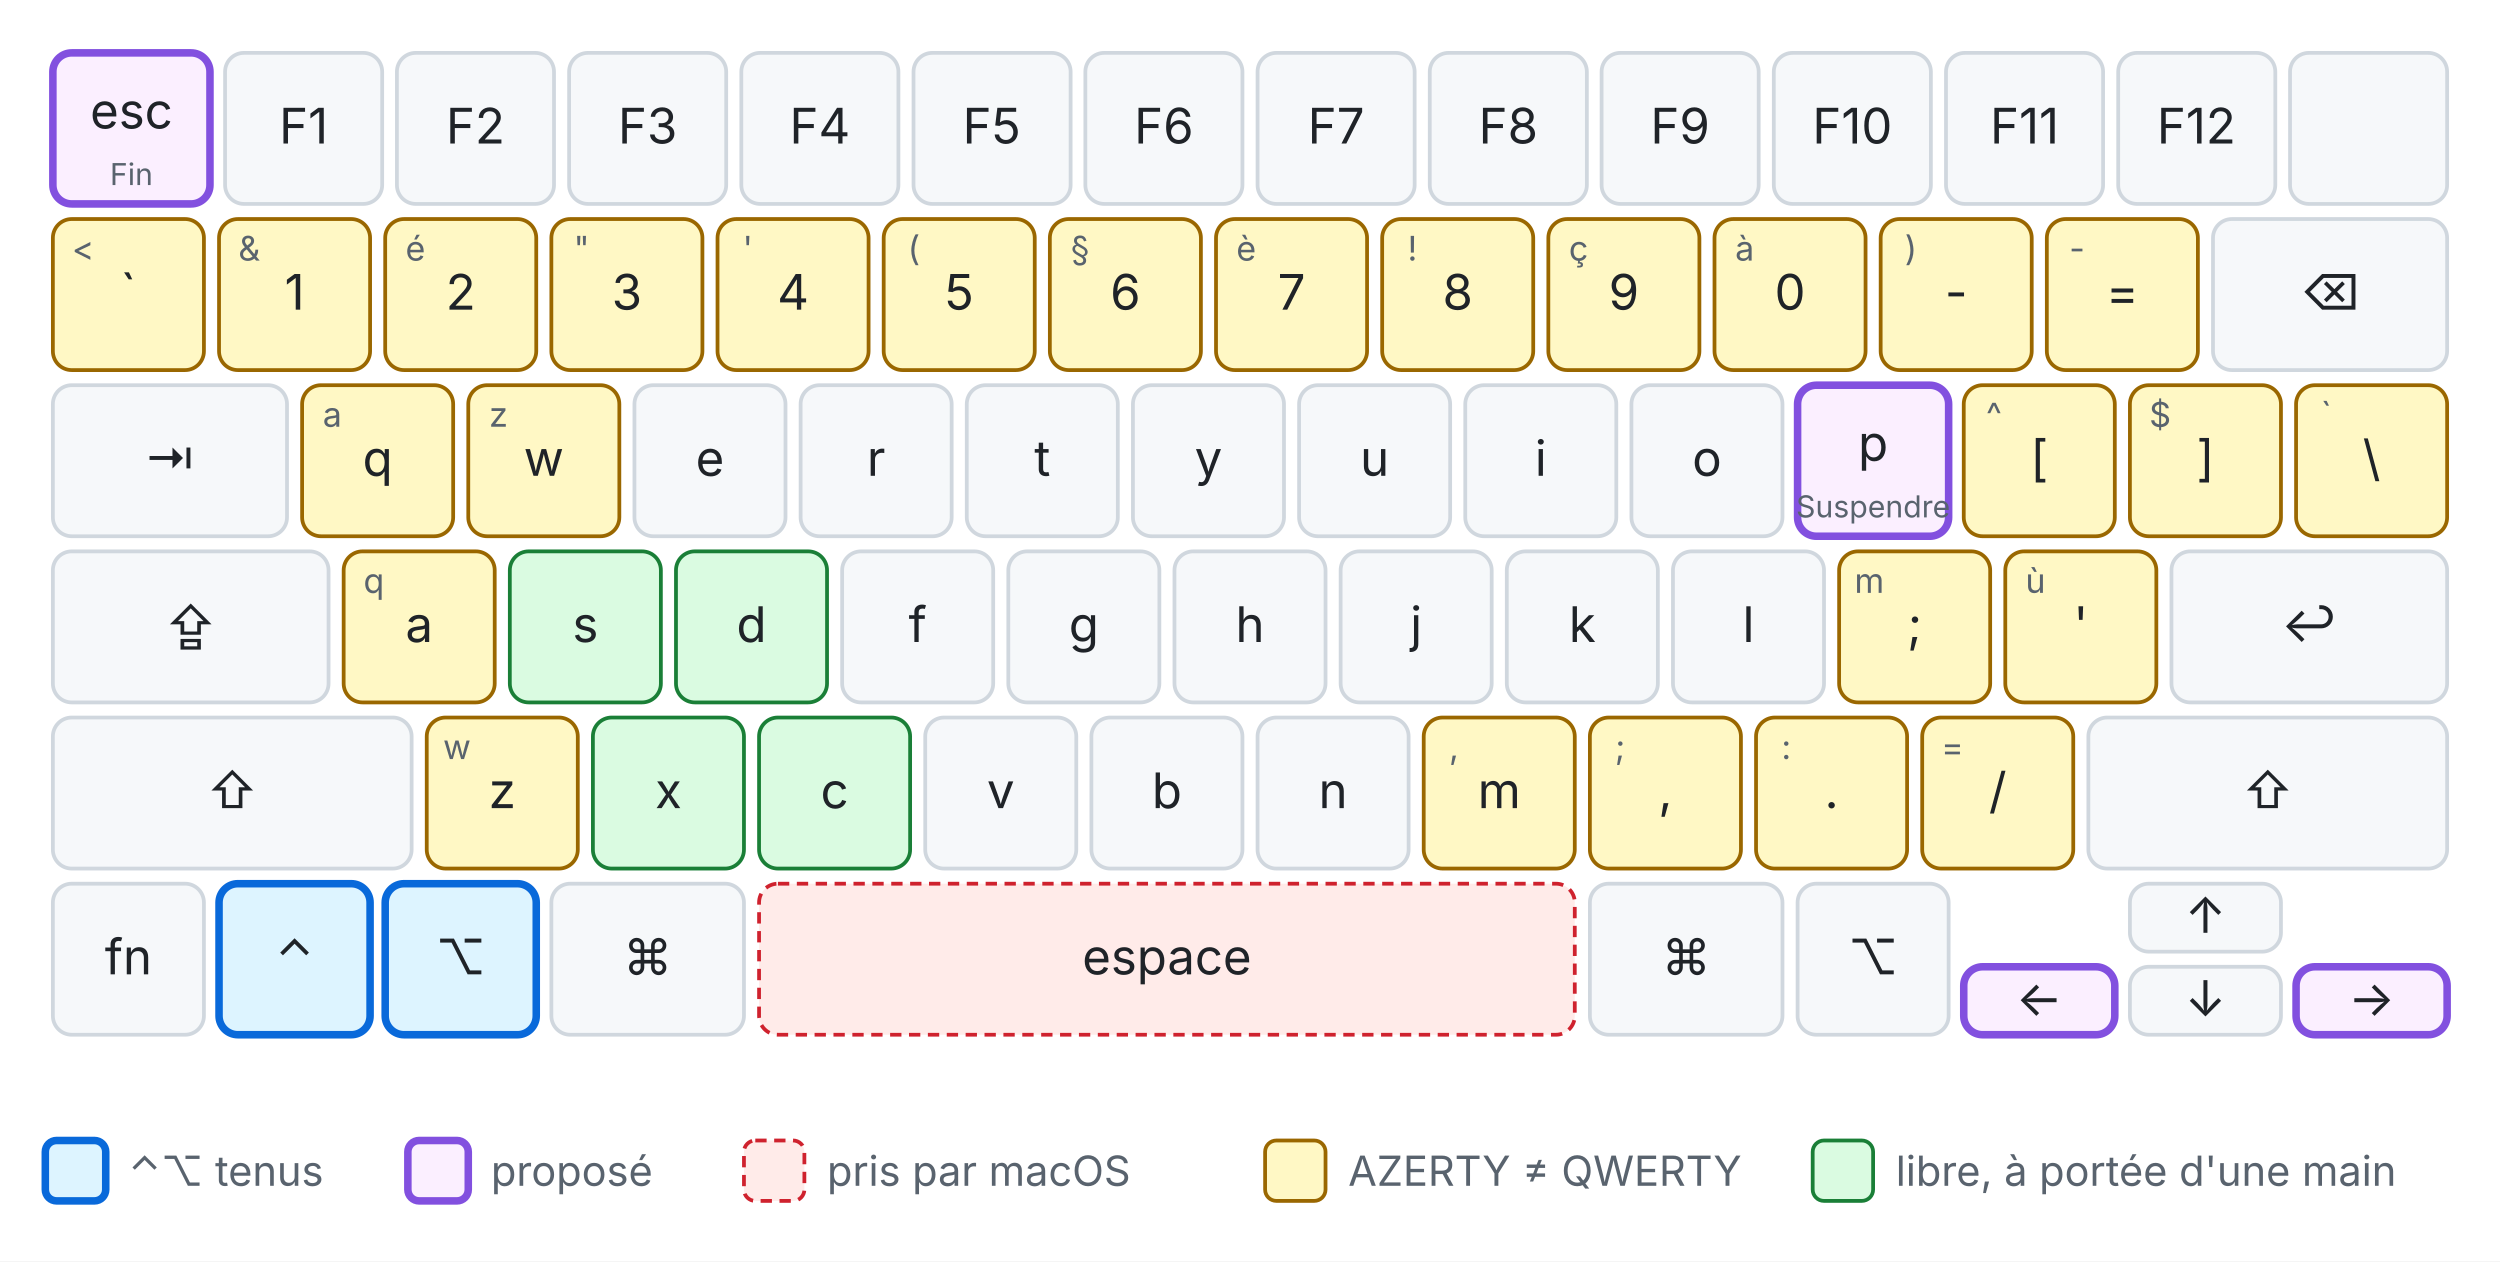
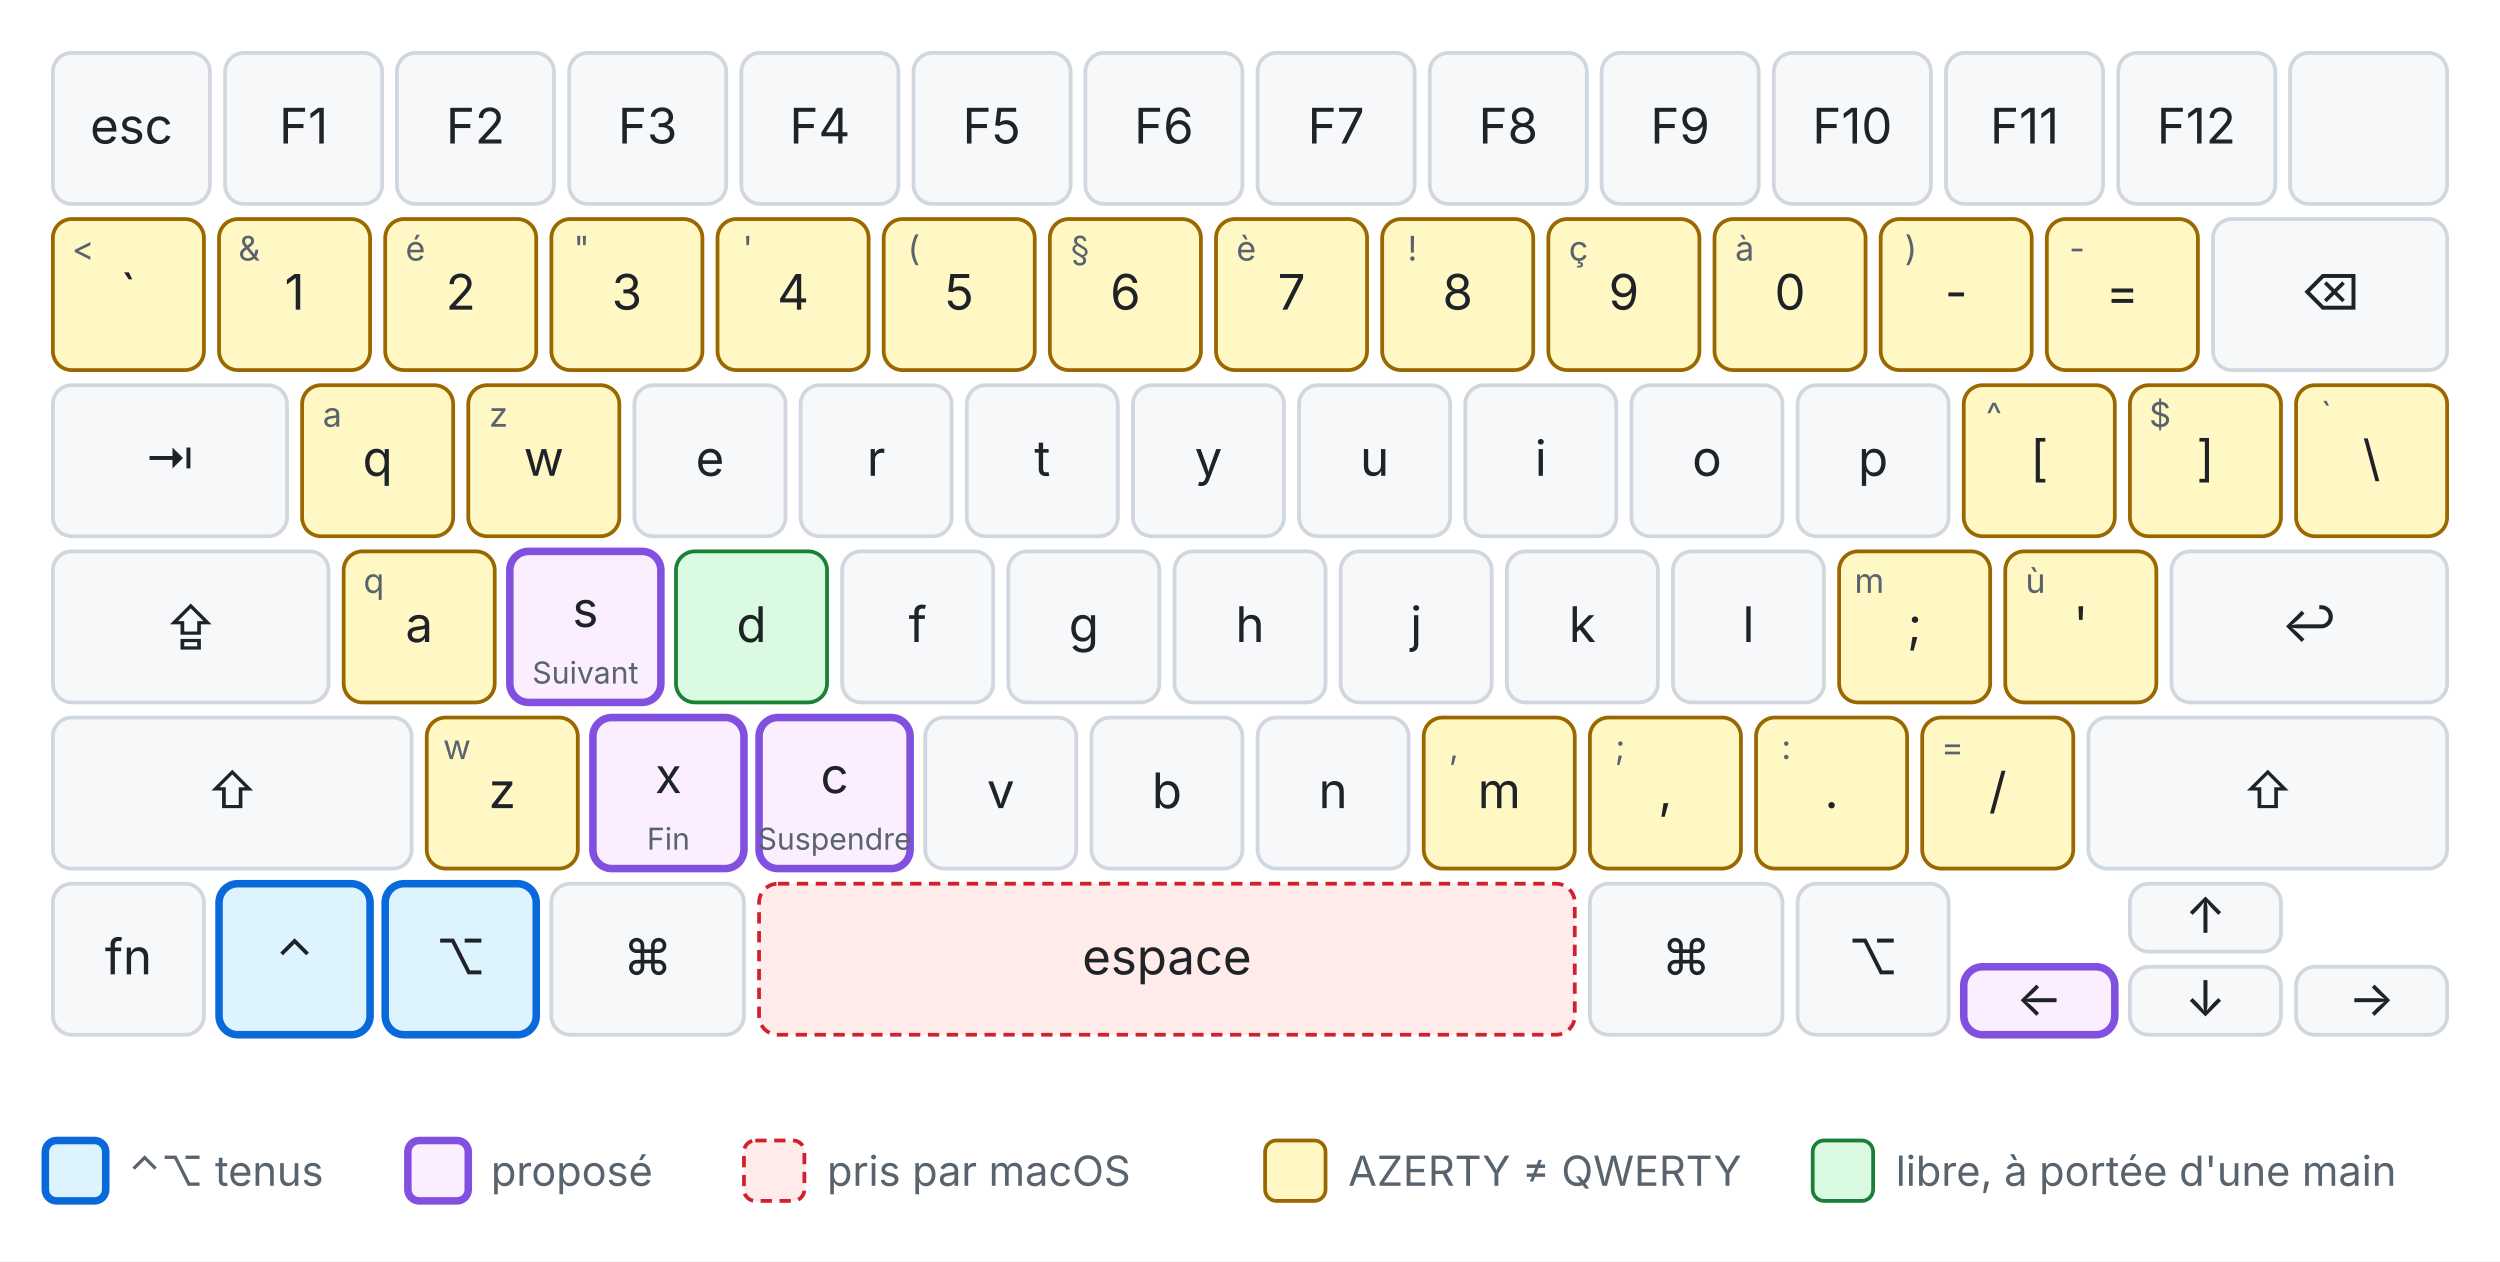
<svg xmlns="http://www.w3.org/2000/svg" viewBox="0 0 662 334" role="img">
  <style>.bg{fill:#fff}.k{fill:#f6f8fa;stroke:#d0d7de}.free{fill:#dafbe1;stroke:#1a7f37}.assigned{fill:#fbefff;stroke:#8250df;stroke-width:2}.taken{fill:#ffebe9;stroke:#cf222e;stroke-dasharray:3 2}.layout{fill:#fff8c5;stroke:#9a6700}.held{fill:#ddf4ff;stroke:#0969da;stroke-width:2}text{font:13px -apple-system,sans-serif;fill:#1f2328;text-anchor:middle}.s{font-size:9px;fill:#59636e}.a{font-size:8px;fill:#59636e}@media (prefers-color-scheme:dark){.bg{fill:#0d1117}.k{fill:#151b23;stroke:#3d444d}.free{fill:#12261e;stroke:#3fb950}.assigned{fill:#271052;stroke:#a371f7}.taken{fill:#3c1618;stroke:#f85149}.layout{fill:#2e2a0f;stroke:#d29922}.held{fill:#0c2d6b;stroke:#4493f8}text{fill:#f0f6fc}.s,.a{fill:#9198a1}}</style>
  <rect class="bg" width="662" height="334" />
-   <rect class="assigned" x="14.0" y="14.0" width="41.6" height="40.0" rx="5" />
-   <text x="34.8" y="34.0">esc</text>
-   <text class="a" x="34.8" y="49.0">Fin</text>
+   <rect class="k" x="14.0" y="14.0" width="41.6" height="40.0" rx="5" />
+   <text x="34.8" y="38.0">esc</text>
  <rect class="k" x="59.6" y="14.0" width="41.6" height="40.0" rx="5" />
  <text x="80.4" y="38.0">F1</text>
  <rect class="k" x="105.1" y="14.0" width="41.6" height="40.0" rx="5" />
  <text x="125.9" y="38.0">F2</text>
  <rect class="k" x="150.7" y="14.0" width="41.6" height="40.0" rx="5" />
  <text x="171.5" y="38.0">F3</text>
  <rect class="k" x="196.3" y="14.0" width="41.6" height="40.0" rx="5" />
  <text x="217.1" y="38.0">F4</text>
  <rect class="k" x="241.9" y="14.0" width="41.6" height="40.0" rx="5" />
  <text x="262.6" y="38.0">F5</text>
  <rect class="k" x="287.4" y="14.0" width="41.6" height="40.0" rx="5" />
  <text x="308.2" y="38.0">F6</text>
  <rect class="k" x="333.0" y="14.0" width="41.6" height="40.0" rx="5" />
  <text x="353.8" y="38.0">F7</text>
  <rect class="k" x="378.6" y="14.0" width="41.6" height="40.0" rx="5" />
  <text x="399.4" y="38.0">F8</text>
  <rect class="k" x="424.1" y="14.0" width="41.6" height="40.0" rx="5" />
  <text x="444.9" y="38.0">F9</text>
  <rect class="k" x="469.7" y="14.0" width="41.6" height="40.0" rx="5" />
  <text x="490.5" y="38.0">F10</text>
  <rect class="k" x="515.3" y="14.0" width="41.6" height="40.0" rx="5" />
  <text x="536.1" y="38.0">F11</text>
  <rect class="k" x="560.9" y="14.0" width="41.6" height="40.0" rx="5" />
  <text x="581.6" y="38.0">F12</text>
  <rect class="k" x="606.4" y="14.0" width="41.6" height="40.0" rx="5" />
  <rect class="layout" x="14.0" y="58.0" width="40.0" height="40.0" rx="5" />
  <text x="34.0" y="82.0">`</text>
  <text class="s" x="22.0" y="69.0">&lt;</text>
  <rect class="layout" x="58.0" y="58.0" width="40.0" height="40.0" rx="5" />
  <text x="78.0" y="82.0">1</text>
  <text class="s" x="66.0" y="69.0">&amp;</text>
  <rect class="layout" x="102.0" y="58.0" width="40.0" height="40.0" rx="5" />
  <text x="122.0" y="82.0">2</text>
  <text class="s" x="110.0" y="69.0">é</text>
  <rect class="layout" x="146.0" y="58.0" width="40.0" height="40.0" rx="5" />
  <text x="166.0" y="82.0">3</text>
  <text class="s" x="154.0" y="69.0">"</text>
  <rect class="layout" x="190.0" y="58.0" width="40.0" height="40.0" rx="5" />
  <text x="210.0" y="82.0">4</text>
  <text class="s" x="198.0" y="69.0">'</text>
  <rect class="layout" x="234.0" y="58.0" width="40.0" height="40.0" rx="5" />
  <text x="254.0" y="82.0">5</text>
  <text class="s" x="242.0" y="69.0">(</text>
  <rect class="layout" x="278.0" y="58.0" width="40.0" height="40.0" rx="5" />
  <text x="298.0" y="82.0">6</text>
  <text class="s" x="286.0" y="69.0">§</text>
  <rect class="layout" x="322.0" y="58.0" width="40.0" height="40.0" rx="5" />
  <text x="342.0" y="82.0">7</text>
  <text class="s" x="330.0" y="69.0">è</text>
  <rect class="layout" x="366.0" y="58.0" width="40.0" height="40.0" rx="5" />
  <text x="386.0" y="82.0">8</text>
  <text class="s" x="374.0" y="69.0">!</text>
  <rect class="layout" x="410.0" y="58.0" width="40.0" height="40.0" rx="5" />
  <text x="430.0" y="82.0">9</text>
  <text class="s" x="418.0" y="69.0">ç</text>
  <rect class="layout" x="454.0" y="58.0" width="40.0" height="40.0" rx="5" />
  <text x="474.0" y="82.0">0</text>
  <text class="s" x="462.0" y="69.0">à</text>
  <rect class="layout" x="498.0" y="58.0" width="40.0" height="40.0" rx="5" />
  <text x="518.0" y="82.0">-</text>
  <text class="s" x="506.0" y="69.0">)</text>
  <rect class="layout" x="542.0" y="58.0" width="40.0" height="40.0" rx="5" />
  <text x="562.0" y="82.0">=</text>
  <text class="s" x="550.0" y="69.0">-</text>
  <rect class="k" x="586.0" y="58.0" width="62.0" height="40.0" rx="5" />
  <text x="617.0" y="82.0">⌫</text>
  <rect class="k" x="14.0" y="102.0" width="62.0" height="40.0" rx="5" />
  <text x="45.0" y="126.0">⇥</text>
  <rect class="layout" x="80.0" y="102.0" width="40.0" height="40.0" rx="5" />
  <text x="100.0" y="126.0">q</text>
  <text class="s" x="88.0" y="113.0">a</text>
  <rect class="layout" x="124.0" y="102.0" width="40.0" height="40.0" rx="5" />
  <text x="144.0" y="126.0">w</text>
  <text class="s" x="132.0" y="113.0">z</text>
  <rect class="k" x="168.0" y="102.0" width="40.0" height="40.0" rx="5" />
  <text x="188.0" y="126.0">e</text>
  <rect class="k" x="212.0" y="102.0" width="40.0" height="40.0" rx="5" />
  <text x="232.0" y="126.0">r</text>
  <rect class="k" x="256.0" y="102.0" width="40.0" height="40.0" rx="5" />
  <text x="276.0" y="126.0">t</text>
  <rect class="k" x="300.0" y="102.0" width="40.0" height="40.0" rx="5" />
  <text x="320.0" y="126.0">y</text>
  <rect class="k" x="344.0" y="102.0" width="40.0" height="40.0" rx="5" />
  <text x="364.0" y="126.0">u</text>
  <rect class="k" x="388.0" y="102.0" width="40.0" height="40.0" rx="5" />
  <text x="408.0" y="126.0">i</text>
  <rect class="k" x="432.0" y="102.0" width="40.0" height="40.0" rx="5" />
  <text x="452.0" y="126.0">o</text>
-   <rect class="assigned" x="476.0" y="102.0" width="40.0" height="40.0" rx="5" />
-   <text x="496.0" y="122.0">p</text>
-   <text class="a" x="496.0" y="137.0">Suspendre</text>
+   <rect class="k" x="476.0" y="102.0" width="40.0" height="40.0" rx="5" />
+   <text x="496.0" y="126.0">p</text>
  <rect class="layout" x="520.0" y="102.0" width="40.0" height="40.0" rx="5" />
  <text x="540.0" y="126.0">[</text>
  <text class="s" x="528.0" y="113.0">^</text>
  <rect class="layout" x="564.0" y="102.0" width="40.0" height="40.0" rx="5" />
  <text x="584.0" y="126.0">]</text>
  <text class="s" x="572.0" y="113.0">$</text>
  <rect class="layout" x="608.0" y="102.0" width="40.0" height="40.0" rx="5" />
  <text x="628.0" y="126.0">\</text>
  <text class="s" x="616.0" y="113.0">`</text>
  <rect class="k" x="14.0" y="146.0" width="73.0" height="40.0" rx="5" />
  <text x="50.5" y="170.0">⇪</text>
  <rect class="layout" x="91.0" y="146.0" width="40.0" height="40.0" rx="5" />
  <text x="111.0" y="170.0">a</text>
  <text class="s" x="99.0" y="157.0">q</text>
-   <rect class="free" x="135.0" y="146.0" width="40.0" height="40.0" rx="5" />
-   <text x="155.0" y="170.0">s</text>
+   <rect class="assigned" x="135.0" y="146.0" width="40.0" height="40.0" rx="5" />
+   <text x="155.0" y="166.0">s</text>
+   <text class="a" x="155.0" y="181.0">Suivant</text>
  <rect class="free" x="179.0" y="146.0" width="40.0" height="40.0" rx="5" />
  <text x="199.0" y="170.0">d</text>
  <rect class="k" x="223.0" y="146.0" width="40.0" height="40.0" rx="5" />
  <text x="243.0" y="170.0">f</text>
  <rect class="k" x="267.0" y="146.0" width="40.0" height="40.0" rx="5" />
  <text x="287.0" y="170.0">g</text>
  <rect class="k" x="311.0" y="146.0" width="40.0" height="40.0" rx="5" />
  <text x="331.0" y="170.0">h</text>
  <rect class="k" x="355.0" y="146.0" width="40.0" height="40.0" rx="5" />
  <text x="375.0" y="170.0">j</text>
  <rect class="k" x="399.0" y="146.0" width="40.0" height="40.0" rx="5" />
  <text x="419.0" y="170.0">k</text>
  <rect class="k" x="443.0" y="146.0" width="40.0" height="40.0" rx="5" />
  <text x="463.0" y="170.0">l</text>
  <rect class="layout" x="487.0" y="146.0" width="40.0" height="40.0" rx="5" />
  <text x="507.0" y="170.0">;</text>
  <text class="s" x="495.0" y="157.0">m</text>
  <rect class="layout" x="531.0" y="146.0" width="40.0" height="40.0" rx="5" />
  <text x="551.0" y="170.0">'</text>
  <text class="s" x="539.0" y="157.0">ù</text>
  <rect class="k" x="575.0" y="146.0" width="73.0" height="40.0" rx="5" />
  <text x="611.5" y="170.0">↩</text>
  <rect class="k" x="14.0" y="190.0" width="95.0" height="40.0" rx="5" />
  <text x="61.5" y="214.0">⇧</text>
  <rect class="layout" x="113.0" y="190.0" width="40.0" height="40.0" rx="5" />
  <text x="133.0" y="214.0">z</text>
  <text class="s" x="121.0" y="201.0">w</text>
-   <rect class="free" x="157.0" y="190.0" width="40.0" height="40.0" rx="5" />
-   <text x="177.0" y="214.0">x</text>
-   <rect class="free" x="201.0" y="190.0" width="40.0" height="40.0" rx="5" />
-   <text x="221.0" y="214.0">c</text>
+   <rect class="assigned" x="157.0" y="190.0" width="40.0" height="40.0" rx="5" />
+   <text x="177.0" y="210.0">x</text>
+   <text class="a" x="177.0" y="225.0">Fin</text>
+   <rect class="assigned" x="201.0" y="190.0" width="40.0" height="40.0" rx="5" />
+   <text x="221.0" y="210.0">c</text>
+   <text class="a" x="221.0" y="225.0">Suspendre</text>
  <rect class="k" x="245.0" y="190.0" width="40.0" height="40.0" rx="5" />
  <text x="265.0" y="214.0">v</text>
  <rect class="k" x="289.0" y="190.0" width="40.0" height="40.0" rx="5" />
  <text x="309.0" y="214.0">b</text>
  <rect class="k" x="333.0" y="190.0" width="40.0" height="40.0" rx="5" />
  <text x="353.0" y="214.0">n</text>
  <rect class="layout" x="377.0" y="190.0" width="40.0" height="40.0" rx="5" />
  <text x="397.0" y="214.0">m</text>
  <text class="s" x="385.0" y="201.0">,</text>
  <rect class="layout" x="421.0" y="190.0" width="40.0" height="40.0" rx="5" />
  <text x="441.0" y="214.0">,</text>
  <text class="s" x="429.0" y="201.0">;</text>
  <rect class="layout" x="465.0" y="190.0" width="40.0" height="40.0" rx="5" />
  <text x="485.0" y="214.0">.</text>
  <text class="s" x="473.0" y="201.0">:</text>
  <rect class="layout" x="509.0" y="190.0" width="40.0" height="40.0" rx="5" />
  <text x="529.0" y="214.0">/</text>
  <text class="s" x="517.0" y="201.0">=</text>
  <rect class="k" x="553.0" y="190.0" width="95.0" height="40.0" rx="5" />
  <text x="600.5" y="214.0">⇧</text>
  <rect class="k" x="14.0" y="234.0" width="40.0" height="40.0" rx="5" />
  <text x="34.0" y="258.0">fn</text>
  <rect class="held" x="58.0" y="234.0" width="40.0" height="40.0" rx="5" />
  <text x="78.0" y="258.0">⌃</text>
  <rect class="held" x="102.0" y="234.0" width="40.0" height="40.0" rx="5" />
  <text x="122.0" y="258.0">⌥</text>
  <rect class="k" x="146.0" y="234.0" width="51.0" height="40.0" rx="5" />
  <text x="171.5" y="258.0">⌘</text>
  <rect class="taken" x="201.0" y="234.0" width="216.0" height="40.0" rx="5" />
  <text x="309.0" y="258.0">espace</text>
  <rect class="k" x="421.0" y="234.0" width="51.0" height="40.0" rx="5" />
  <text x="446.5" y="258.0">⌘</text>
  <rect class="k" x="476.0" y="234.0" width="40.0" height="40.0" rx="5" />
  <text x="496.0" y="258.0">⌥</text>
  <rect class="assigned" x="520.0" y="256.0" width="40.0" height="18.0" rx="5" />
  <text x="540.0" y="269.0">←</text>
  <rect class="k" x="564.0" y="234.0" width="40.0" height="18.0" rx="5" />
  <text x="584.0" y="247.0">↑</text>
  <rect class="k" x="564.0" y="256.0" width="40.0" height="18.0" rx="5" />
  <text x="584.0" y="269.0">↓</text>
-   <rect class="assigned" x="608.0" y="256.0" width="40.0" height="18.0" rx="5" />
+   <rect class="k" x="608.0" y="256.0" width="40.0" height="18.0" rx="5" />
  <text x="628.0" y="269.0">→</text>
  <rect class="held" x="12" y="302" width="16" height="16" rx="3" />
  <text class="s" style="text-anchor:start;font-size:11px" x="34" y="314">⌃⌥ tenus</text>
  <rect class="assigned" x="108" y="302" width="16" height="16" rx="3" />
  <text class="s" style="text-anchor:start;font-size:11px" x="130" y="314">proposé</text>
  <rect class="taken" x="197" y="302" width="16" height="16" rx="3" />
  <text class="s" style="text-anchor:start;font-size:11px" x="219" y="314">pris par macOS</text>
  <rect class="layout" x="335" y="302" width="16" height="16" rx="3" />
  <text class="s" style="text-anchor:start;font-size:11px" x="357" y="314">AZERTY ≠ QWERTY</text>
  <rect class="free" x="480" y="302" width="16" height="16" rx="3" />
  <text class="s" style="text-anchor:start;font-size:11px" x="502" y="314">libre, à portée d'une main</text>
</svg>
